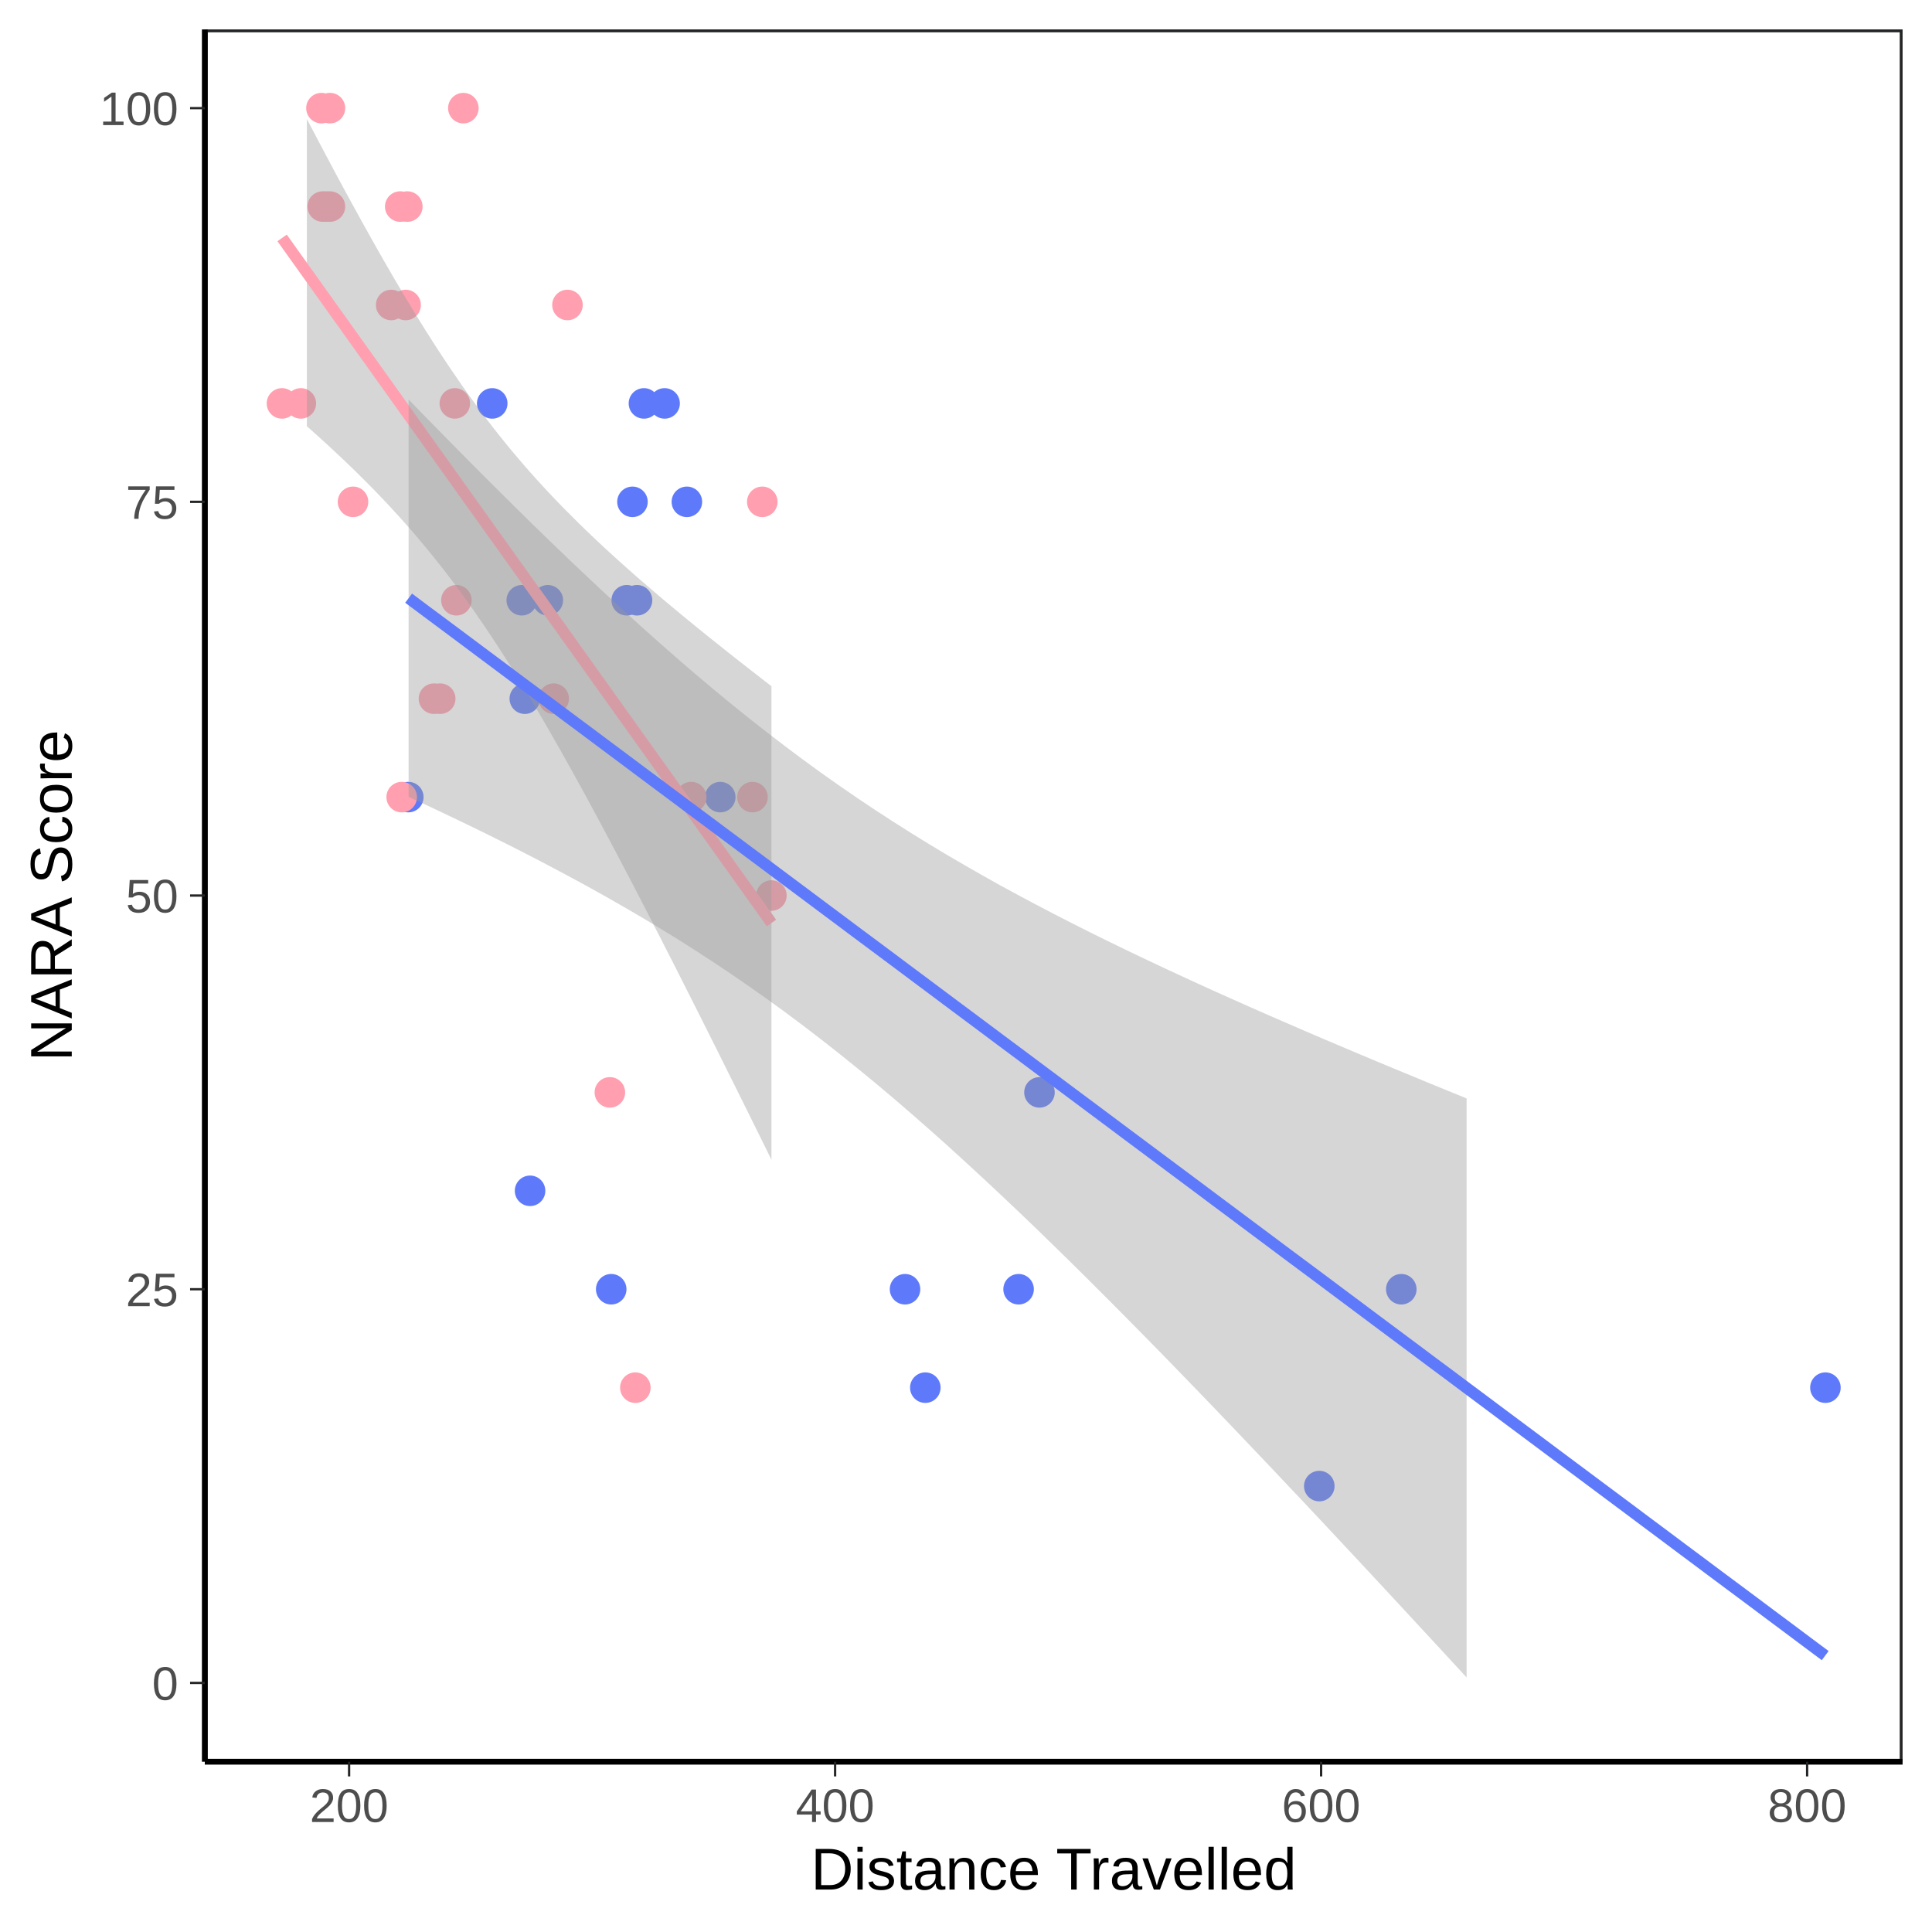
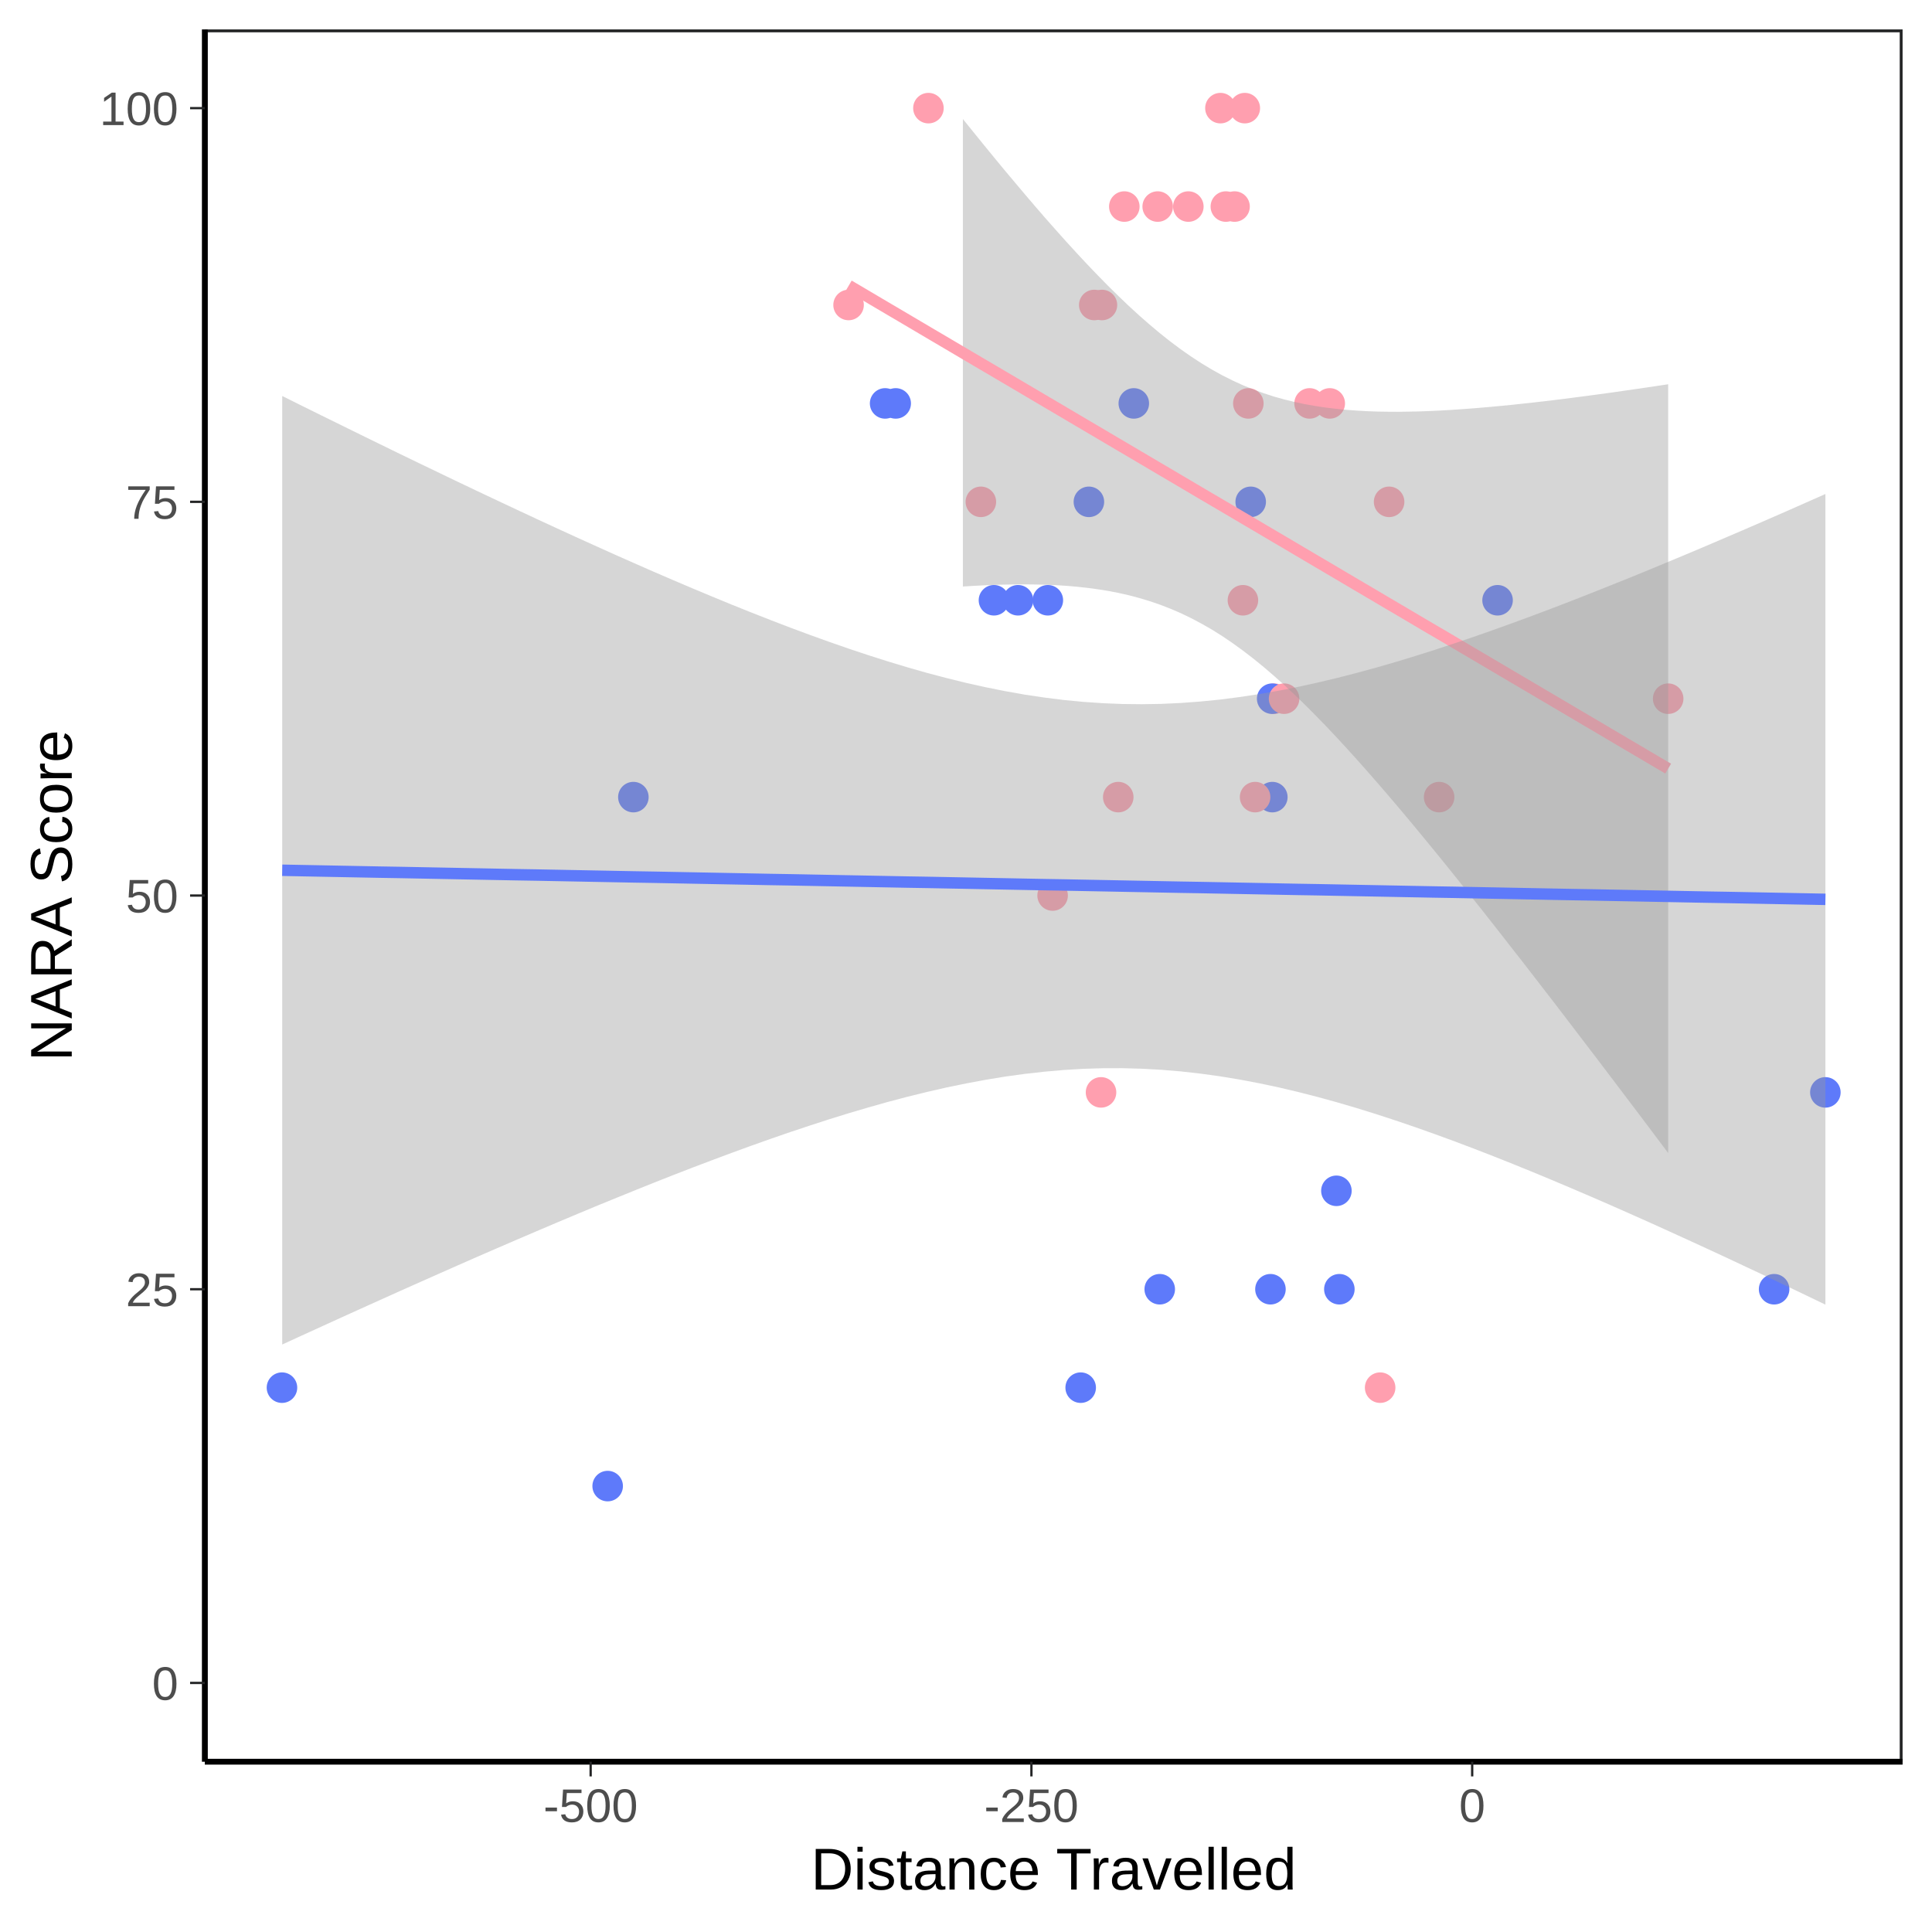
<svg xmlns="http://www.w3.org/2000/svg" class="svglite" width="360.00pt" height="360.00pt" viewBox="0 0 360.00 360.00">
  <defs>
    <style type="text/css">
    .svglite line, .svglite polyline, .svglite polygon, .svglite path, .svglite rect, .svglite circle {
      fill: none;
      stroke: #000000;
      stroke-linecap: round;
      stroke-linejoin: round;
      stroke-miterlimit: 10.00;
    }
    .svglite text {
      white-space: pre;
    }
  </style>
  </defs>
  <rect width="100%" height="100%" style="stroke: none; fill: #FFFFFF;" />
  <defs>
    <clipPath id="cpMC4wMHwzNjAuMDB8MC4wMHwzNjAuMDA=">
      <rect x="0.00" y="0.00" width="360.00" height="360.00" />
    </clipPath>
  </defs>
  <g clip-path="url(#cpMC4wMHwzNjAuMDB8MC4wMHwzNjAuMDA=)">
    <rect x="0" y="0.00" width="360.00" height="360.00" style="stroke-width: 1.07; stroke: #FFFFFF; fill: #FFFFFF;" />
  </g>
  <defs>
    <clipPath id="cpMzguMTZ8MzU0LjUyfDUuNDh8MzI4LjI3">
      <rect x="38.16" y="5.48" width="316.36" height="322.79" />
    </clipPath>
  </defs>
  <g clip-path="url(#cpMzguMTZ8MzU0LjUyfDUuNDh8MzI4LjI3)">
    <rect x="38.16" y="5.48" width="316.36" height="322.79" style="stroke-width: 1.07; stroke: #242526; fill: #FFFFFF;" />
-     <circle cx="113.64" cy="203.55" r="2.49" style="stroke-width: 0.71; stroke: #FF9FAF; fill: #FF9FAF;" />
-     <circle cx="59.90" cy="20.15" r="2.49" style="stroke-width: 0.71; stroke: #FF9FAF; fill: #FF9FAF;" />
-     <circle cx="142.04" cy="93.51" r="2.49" style="stroke-width: 0.71; stroke: #FF9FAF; fill: #FF9FAF;" />
-     <circle cx="84.75" cy="75.17" r="2.49" style="stroke-width: 0.71; stroke: #FF9FAF; fill: #FF9FAF;" />
-     <circle cx="75.90" cy="38.49" r="2.49" style="stroke-width: 0.71; stroke: #FF9FAF; fill: #FF9FAF;" />
-     <circle cx="76.08" cy="148.53" r="2.49" style="stroke-width: 0.71; stroke: #5E7AFA; fill: #5E7AFA;" />
-     <circle cx="85.04" cy="111.85" r="2.49" style="stroke-width: 0.71; stroke: #FF9FAF; fill: #FF9FAF;" />
-     <circle cx="140.21" cy="148.53" r="2.49" style="stroke-width: 0.71; stroke: #FF9FAF; fill: #FF9FAF;" />
-     <circle cx="103.17" cy="130.19" r="2.49" style="stroke-width: 0.71; stroke: #FF9FAF; fill: #FF9FAF;" />
-     <circle cx="168.64" cy="240.23" r="2.49" style="stroke-width: 0.71; stroke: #5E7AFA; fill: #5E7AFA;" />
-     <circle cx="60.78" cy="38.49" r="2.49" style="stroke-width: 0.71; stroke: #FF9FAF; fill: #FF9FAF;" />
-     <circle cx="86.34" cy="20.15" r="2.49" style="stroke-width: 0.71; stroke: #FF9FAF; fill: #FF9FAF;" />
-     <circle cx="134.21" cy="148.53" r="2.49" style="stroke-width: 0.71; stroke: #5E7AFA; fill: #5E7AFA;" />
-     <circle cx="118.70" cy="111.85" r="2.49" style="stroke-width: 0.71; stroke: #5E7AFA; fill: #5E7AFA;" />
-     <circle cx="97.79" cy="130.19" r="2.49" style="stroke-width: 0.71; stroke: #5E7AFA; fill: #5E7AFA;" />
-     <circle cx="245.83" cy="276.91" r="2.49" style="stroke-width: 0.71; stroke: #5E7AFA; fill: #5E7AFA;" />
-     <circle cx="193.69" cy="203.55" r="2.49" style="stroke-width: 0.71; stroke: #5E7AFA; fill: #5E7AFA;" />
-     <circle cx="116.78" cy="111.85" r="2.49" style="stroke-width: 0.71; stroke: #5E7AFA; fill: #5E7AFA;" />
-     <circle cx="91.72" cy="75.17" r="2.49" style="stroke-width: 0.71; stroke: #5E7AFA; fill: #5E7AFA;" />
-     <circle cx="97.22" cy="111.85" r="2.49" style="stroke-width: 0.71; stroke: #5E7AFA; fill: #5E7AFA;" />
-     <circle cx="105.74" cy="56.83" r="2.49" style="stroke-width: 0.71; stroke: #FF9FAF; fill: #FF9FAF;" />
-     <circle cx="117.85" cy="93.51" r="2.49" style="stroke-width: 0.71; stroke: #5E7AFA; fill: #5E7AFA;" />
-     <circle cx="189.80" cy="240.23" r="2.49" style="stroke-width: 0.71; stroke: #5E7AFA; fill: #5E7AFA;" />
-     <circle cx="52.54" cy="75.17" r="2.49" style="stroke-width: 0.71; stroke: #FF9FAF; fill: #FF9FAF;" />
-     <circle cx="75.58" cy="56.83" r="2.49" style="stroke-width: 0.71; stroke: #FF9FAF; fill: #FF9FAF;" />
-     <circle cx="82.03" cy="130.19" r="2.49" style="stroke-width: 0.71; stroke: #FF9FAF; fill: #FF9FAF;" />
-     <circle cx="128.80" cy="148.53" r="2.49" style="stroke-width: 0.71; stroke: #FF9FAF; fill: #FF9FAF;" />
-     <circle cx="61.48" cy="20.15" r="2.49" style="stroke-width: 0.71; stroke: #FF9FAF; fill: #FF9FAF;" />
-     <circle cx="80.86" cy="130.19" r="2.49" style="stroke-width: 0.71; stroke: #FF9FAF; fill: #FF9FAF;" />
-     <circle cx="143.74" cy="166.87" r="2.49" style="stroke-width: 0.71; stroke: #FF9FAF; fill: #FF9FAF;" />
-     <circle cx="72.89" cy="56.83" r="2.49" style="stroke-width: 0.71; stroke: #FF9FAF; fill: #FF9FAF;" />
-     <circle cx="65.78" cy="93.51" r="2.49" style="stroke-width: 0.71; stroke: #FF9FAF; fill: #FF9FAF;" />
-     <circle cx="56.06" cy="75.17" r="2.49" style="stroke-width: 0.71; stroke: #FF9FAF; fill: #FF9FAF;" />
-     <circle cx="74.85" cy="148.53" r="2.49" style="stroke-width: 0.71; stroke: #FF9FAF; fill: #FF9FAF;" />
-     <circle cx="118.39" cy="258.57" r="2.49" style="stroke-width: 0.71; stroke: #FF9FAF; fill: #FF9FAF;" />
-     <circle cx="119.99" cy="75.17" r="2.49" style="stroke-width: 0.71; stroke: #5E7AFA; fill: #5E7AFA;" />
-     <circle cx="172.42" cy="258.57" r="2.49" style="stroke-width: 0.71; stroke: #5E7AFA; fill: #5E7AFA;" />
-     <circle cx="102.08" cy="111.85" r="2.49" style="stroke-width: 0.71; stroke: #5E7AFA; fill: #5E7AFA;" />
-     <circle cx="123.84" cy="75.17" r="2.49" style="stroke-width: 0.71; stroke: #5E7AFA; fill: #5E7AFA;" />
-     <circle cx="98.77" cy="221.89" r="2.49" style="stroke-width: 0.71; stroke: #5E7AFA; fill: #5E7AFA;" />
-     <circle cx="113.89" cy="240.23" r="2.49" style="stroke-width: 0.71; stroke: #5E7AFA; fill: #5E7AFA;" />
-     <circle cx="127.99" cy="93.51" r="2.49" style="stroke-width: 0.71; stroke: #5E7AFA; fill: #5E7AFA;" />
-     <circle cx="261.11" cy="240.23" r="2.49" style="stroke-width: 0.71; stroke: #5E7AFA; fill: #5E7AFA;" />
-     <circle cx="340.14" cy="258.57" r="2.49" style="stroke-width: 0.71; stroke: #5E7AFA; fill: #5E7AFA;" />
-     <circle cx="60.13" cy="38.49" r="2.49" style="stroke-width: 0.71; stroke: #FF9FAF; fill: #FF9FAF;" />
-     <circle cx="61.48" cy="38.49" r="2.49" style="stroke-width: 0.71; stroke: #FF9FAF; fill: #FF9FAF;" />
-     <circle cx="74.58" cy="38.49" r="2.49" style="stroke-width: 0.71; stroke: #FF9FAF; fill: #FF9FAF;" />
-     <polygon points="57.18,22.18 58.34,24.38 59.49,26.57 60.65,28.76 61.80,30.92 62.95,33.08 64.11,35.22 65.26,37.34 66.42,39.45 67.57,41.54 68.73,43.62 69.88,45.67 71.03,47.71 72.19,49.72 73.34,51.71 74.50,53.67 75.65,55.61 76.81,57.52 77.96,59.41 79.11,61.27 80.27,63.09 81.42,64.89 82.58,66.65 83.73,68.38 84.89,70.08 86.04,71.75 87.19,73.38 88.35,74.98 89.50,76.55 90.66,78.08 91.81,79.58 92.97,81.05 94.12,82.48 95.27,83.89 96.43,85.26 97.58,86.61 98.74,87.93 99.89,89.22 101.05,90.49 102.20,91.73 103.35,92.95 104.51,94.15 105.66,95.32 106.82,96.48 107.97,97.62 109.13,98.75 110.28,99.85 111.43,100.94 112.59,102.02 113.74,103.08 114.90,104.13 116.05,105.17 117.21,106.20 118.36,107.22 119.51,108.22 120.67,109.22 121.82,110.21 122.98,111.19 124.13,112.17 125.29,113.13 126.44,114.09 127.59,115.04 128.75,115.99 129.90,116.93 131.06,117.87 132.21,118.80 133.37,119.72 134.52,120.64 135.67,121.56 136.83,122.47 137.98,123.38 139.14,124.28 140.29,125.18 141.45,126.08 142.60,126.98 143.75,127.87 143.75,216.11 142.60,213.77 141.45,211.44 140.29,209.10 139.14,206.77 137.98,204.44 136.83,202.12 135.67,199.80 134.52,197.49 133.37,195.17 132.21,192.87 131.06,190.57 129.90,188.27 128.75,185.98 127.59,183.69 126.44,181.41 125.29,179.14 124.13,176.87 122.98,174.62 121.82,172.37 120.67,170.12 119.51,167.89 118.36,165.66 117.21,163.45 116.05,161.25 114.90,159.05 113.74,156.87 112.59,154.70 111.43,152.55 110.28,150.41 109.13,148.28 107.97,146.17 106.82,144.08 105.66,142.01 104.51,139.95 103.35,137.92 102.20,135.91 101.05,133.92 99.89,131.95 98.74,130.01 97.58,128.10 96.43,126.22 95.27,124.36 94.12,122.53 92.97,120.74 91.81,118.97 90.66,117.24 89.50,115.54 88.35,113.87 87.19,112.24 86.04,110.64 84.89,109.07 83.73,107.54 82.58,106.04 81.42,104.58 80.27,103.14 79.11,101.74 77.96,100.36 76.81,99.01 75.65,97.69 74.50,96.40 73.34,95.14 72.19,93.89 71.03,92.67 69.88,91.47 68.73,90.30 67.57,89.14 66.42,88.00 65.26,86.87 64.11,85.77 62.95,84.68 61.80,83.60 60.65,82.54 59.49,81.49 58.34,80.45 57.18,79.42 " style="stroke-width: 0.00; stroke: none; stroke-linecap: butt; fill: #999999; fill-opacity: 0.40;" />
-     <polyline points="57.18,22.18 58.34,24.38 59.49,26.57 60.65,28.76 61.80,30.92 62.95,33.08 64.11,35.22 65.26,37.34 66.42,39.45 67.57,41.54 68.73,43.62 69.88,45.67 71.03,47.71 72.19,49.72 73.34,51.71 74.50,53.67 75.65,55.61 76.81,57.52 77.96,59.41 79.11,61.27 80.27,63.09 81.42,64.89 82.58,66.65 83.73,68.38 84.89,70.08 86.04,71.75 87.19,73.38 88.35,74.98 89.50,76.55 90.66,78.08 91.81,79.58 92.97,81.05 94.12,82.48 95.27,83.89 96.43,85.26 97.58,86.61 98.74,87.93 99.89,89.22 101.05,90.49 102.20,91.73 103.35,92.95 104.51,94.15 105.66,95.32 106.82,96.48 107.97,97.62 109.13,98.75 110.28,99.85 111.43,100.94 112.59,102.02 113.74,103.08 114.90,104.13 116.05,105.17 117.21,106.20 118.36,107.22 119.51,108.22 120.67,109.22 121.82,110.21 122.98,111.19 124.13,112.17 125.29,113.13 126.44,114.09 127.59,115.04 128.75,115.99 129.90,116.93 131.06,117.87 132.21,118.80 133.37,119.72 134.52,120.64 135.67,121.56 136.83,122.47 137.98,123.38 139.14,124.28 140.29,125.18 141.45,126.08 142.60,126.98 143.75,127.87 " style="stroke-width: 2.13; stroke: none; stroke-linecap: butt;" />
-     <polyline points="143.75,216.11 142.60,213.77 141.45,211.44 140.29,209.10 139.14,206.77 137.98,204.44 136.83,202.12 135.67,199.80 134.52,197.49 133.37,195.17 132.21,192.87 131.06,190.57 129.90,188.27 128.75,185.98 127.59,183.69 126.44,181.41 125.29,179.14 124.13,176.87 122.98,174.62 121.82,172.37 120.67,170.12 119.51,167.89 118.36,165.66 117.21,163.45 116.05,161.25 114.90,159.05 113.74,156.87 112.59,154.70 111.43,152.55 110.28,150.41 109.13,148.28 107.97,146.17 106.82,144.08 105.66,142.01 104.51,139.95 103.35,137.92 102.20,135.91 101.05,133.92 99.89,131.95 98.74,130.01 97.58,128.10 96.43,126.22 95.27,124.36 94.12,122.53 92.97,120.74 91.81,118.97 90.66,117.24 89.50,115.54 88.35,113.87 87.19,112.24 86.04,110.64 84.89,109.07 83.73,107.54 82.58,106.04 81.42,104.58 80.27,103.14 79.11,101.74 77.96,100.36 76.81,99.01 75.65,97.69 74.50,96.40 73.34,95.14 72.19,93.89 71.03,92.67 69.88,91.47 68.73,90.30 67.57,89.14 66.42,88.00 65.26,86.87 64.11,85.77 62.95,84.68 61.80,83.60 60.65,82.54 59.49,81.49 58.34,80.45 57.18,79.42 " style="stroke-width: 2.13; stroke: none; stroke-linecap: butt;" />
-     <polyline points="52.57,44.33 53.72,45.95 54.87,47.57 56.03,49.18 57.18,50.80 58.34,52.41 59.49,54.03 60.65,55.65 61.80,57.26 62.95,58.88 64.11,60.49 65.26,62.11 66.42,63.73 67.57,65.34 68.73,66.96 69.88,68.57 71.03,70.19 72.19,71.80 73.34,73.42 74.50,75.04 75.65,76.65 76.81,78.27 77.96,79.88 79.11,81.50 80.27,83.12 81.42,84.73 82.58,86.35 83.73,87.96 84.89,89.58 86.04,91.20 87.19,92.81 88.35,94.43 89.50,96.04 90.66,97.66 91.81,99.28 92.97,100.89 94.12,102.51 95.27,104.12 96.43,105.74 97.58,107.35 98.74,108.97 99.89,110.59 101.05,112.20 102.20,113.82 103.35,115.43 104.51,117.05 105.66,118.67 106.82,120.28 107.97,121.90 109.13,123.51 110.28,125.13 111.43,126.75 112.59,128.36 113.74,129.98 114.90,131.59 116.05,133.21 117.21,134.83 118.36,136.44 119.51,138.06 120.67,139.67 121.82,141.29 122.98,142.90 124.13,144.52 125.29,146.14 126.44,147.75 127.59,149.37 128.75,150.98 129.90,152.60 131.06,154.22 132.21,155.83 133.37,157.45 134.52,159.06 135.67,160.68 136.83,162.30 137.98,163.91 139.14,165.53 140.29,167.14 141.45,168.76 142.60,170.38 143.75,171.99 " style="stroke-width: 2.13; stroke: #FF9FAF; stroke-linecap: butt;" />
-     <polygon points="76.14,74.44 79.48,77.88 82.83,81.29 86.17,84.68 89.51,88.05 92.85,91.38 96.19,94.69 99.53,97.97 102.87,101.21 106.21,104.42 109.56,107.59 112.90,110.72 116.24,113.80 119.58,116.83 122.92,119.81 126.26,122.74 129.60,125.62 132.94,128.43 136.29,131.19 139.63,133.88 142.97,136.50 146.31,139.06 149.65,141.56 152.99,143.99 156.33,146.35 159.67,148.65 163.02,150.89 166.36,153.06 169.70,155.18 173.04,157.24 176.38,159.25 179.72,161.20 183.06,163.11 186.40,164.98 189.75,166.80 193.09,168.58 196.43,170.33 199.77,172.04 203.11,173.72 206.45,175.37 209.79,176.99 213.13,178.59 216.48,180.17 219.82,181.72 223.16,183.26 226.50,184.78 229.84,186.27 233.18,187.76 236.52,189.23 239.86,190.68 243.21,192.13 246.55,193.56 249.89,194.98 253.23,196.39 256.57,197.79 259.91,199.18 263.25,200.56 266.59,201.94 269.94,203.31 273.28,204.67 273.28,312.57 269.94,308.94 266.59,305.32 263.25,301.71 259.91,298.10 256.57,294.50 253.23,290.92 249.89,287.34 246.55,283.77 243.21,280.21 239.86,276.67 236.52,273.13 233.18,269.62 229.84,266.11 226.50,262.62 223.16,259.15 219.82,255.70 216.48,252.26 213.13,248.85 209.79,245.46 206.45,242.10 203.11,238.76 199.77,235.45 196.43,232.18 193.09,228.93 189.75,225.73 186.40,222.56 183.06,219.44 179.72,216.36 176.38,213.32 173.04,210.34 169.70,207.42 166.36,204.54 163.02,201.73 159.67,198.98 156.33,196.29 152.99,193.67 149.65,191.11 146.31,188.61 142.97,186.19 139.63,183.83 136.29,181.53 132.94,179.29 129.60,177.12 126.26,175.00 122.92,172.95 119.58,170.94 116.24,168.99 112.90,167.08 109.56,165.22 106.21,163.40 102.87,161.62 99.53,159.87 96.19,158.16 92.85,156.48 89.51,154.83 86.17,153.21 82.83,151.61 79.48,150.03 76.14,148.48 " style="stroke-width: 0.00; stroke: none; stroke-linecap: butt; fill: #999999; fill-opacity: 0.40;" />
-     <polyline points="76.14,74.44 79.48,77.88 82.83,81.29 86.17,84.68 89.51,88.05 92.85,91.38 96.19,94.69 99.53,97.97 102.87,101.21 106.21,104.42 109.56,107.59 112.90,110.72 116.24,113.80 119.58,116.83 122.92,119.81 126.26,122.74 129.60,125.62 132.94,128.43 136.29,131.19 139.63,133.88 142.97,136.50 146.31,139.06 149.65,141.56 152.99,143.99 156.33,146.35 159.67,148.65 163.02,150.89 166.36,153.06 169.70,155.18 173.04,157.24 176.38,159.25 179.72,161.20 183.06,163.11 186.40,164.98 189.75,166.80 193.09,168.58 196.43,170.33 199.77,172.04 203.11,173.72 206.45,175.37 209.79,176.99 213.13,178.59 216.48,180.17 219.82,181.72 223.16,183.26 226.50,184.78 229.84,186.27 233.18,187.76 236.52,189.23 239.86,190.68 243.21,192.13 246.55,193.56 249.89,194.98 253.23,196.39 256.57,197.79 259.91,199.18 263.25,200.56 266.59,201.94 269.94,203.31 273.28,204.67 " style="stroke-width: 2.13; stroke: none; stroke-linecap: butt;" />
-     <polyline points="273.28,312.57 269.94,308.94 266.59,305.32 263.25,301.71 259.91,298.10 256.57,294.50 253.23,290.92 249.89,287.34 246.55,283.77 243.21,280.21 239.86,276.67 236.52,273.13 233.18,269.62 229.84,266.11 226.50,262.62 223.16,259.15 219.82,255.70 216.48,252.26 213.13,248.85 209.79,245.46 206.45,242.10 203.11,238.76 199.77,235.45 196.43,232.18 193.09,228.93 189.75,225.73 186.40,222.56 183.06,219.44 179.72,216.36 176.38,213.32 173.04,210.34 169.70,207.42 166.36,204.54 163.02,201.73 159.67,198.98 156.33,196.29 152.99,193.67 149.65,191.11 146.31,188.61 142.97,186.19 139.63,183.83 136.29,181.53 132.94,179.29 129.60,177.12 126.26,175.00 122.92,172.95 119.58,170.94 116.24,168.99 112.90,167.08 109.56,165.22 106.21,163.40 102.87,161.62 99.53,159.87 96.19,158.16 92.85,156.48 89.51,154.83 86.17,153.21 82.83,151.61 79.48,150.03 76.14,148.48 " style="stroke-width: 2.13; stroke: none; stroke-linecap: butt;" />
-     <polyline points="76.14,111.46 79.48,113.96 82.83,116.45 86.17,118.94 89.51,121.44 92.85,123.93 96.19,126.43 99.53,128.92 102.87,131.41 106.21,133.91 109.56,136.40 112.90,138.90 116.24,141.39 119.58,143.89 122.92,146.38 126.26,148.87 129.60,151.37 132.94,153.86 136.29,156.36 139.63,158.85 142.97,161.34 146.31,163.84 149.65,166.33 152.99,168.83 156.33,171.32 159.67,173.82 163.02,176.31 166.36,178.80 169.70,181.30 173.04,183.79 176.38,186.29 179.72,188.78 183.06,191.27 186.40,193.77 189.75,196.26 193.09,198.76 196.43,201.25 199.77,203.75 203.11,206.24 206.45,208.73 209.79,211.23 213.13,213.72 216.48,216.22 219.82,218.71 223.16,221.20 226.50,223.70 229.84,226.19 233.18,228.69 236.52,231.18 239.86,233.68 243.21,236.17 246.55,238.66 249.89,241.16 253.23,243.65 256.57,246.15 259.91,248.64 263.25,251.13 266.59,253.63 269.94,256.12 273.28,258.62 276.62,261.11 279.96,263.61 283.30,266.10 286.64,268.59 289.98,271.09 293.32,273.58 296.67,276.08 300.01,278.57 303.35,281.06 306.69,283.56 310.03,286.05 313.37,288.55 316.71,291.04 320.05,293.54 323.40,296.03 326.74,298.52 330.08,301.02 333.42,303.51 336.76,306.01 340.10,308.50 " style="stroke-width: 2.13; stroke: #5E7AFA; stroke-linecap: butt;" />
+     <circle cx="205.16" cy="203.55" r="2.49" style="stroke-width: 0.71; stroke: #FF9FAF; fill: #FF9FAF;" />
+     <circle cx="227.41" cy="20.15" r="2.49" style="stroke-width: 0.71; stroke: #FF9FAF; fill: #FF9FAF;" />
+     <circle cx="182.77" cy="93.51" r="2.49" style="stroke-width: 0.71; stroke: #FF9FAF; fill: #FF9FAF;" />
+     <circle cx="232.61" cy="75.17" r="2.49" style="stroke-width: 0.71; stroke: #FF9FAF; fill: #FF9FAF;" />
+     <circle cx="209.50" cy="38.49" r="2.49" style="stroke-width: 0.71; stroke: #FF9FAF; fill: #FF9FAF;" />
+     <circle cx="237.08" cy="148.53" r="2.49" style="stroke-width: 0.71; stroke: #5E7AFA; fill: #5E7AFA;" />
+     <circle cx="231.60" cy="111.85" r="2.49" style="stroke-width: 0.71; stroke: #FF9FAF; fill: #FF9FAF;" />
+     <circle cx="208.37" cy="148.53" r="2.49" style="stroke-width: 0.71; stroke: #FF9FAF; fill: #FF9FAF;" />
+     <circle cx="237.44" cy="130.19" r="2.49" style="stroke-width: 0.71; stroke: #FF9FAF; fill: #FF9FAF;" />
+     <circle cx="330.58" cy="240.23" r="2.49" style="stroke-width: 0.71; stroke: #5E7AFA; fill: #5E7AFA;" />
+     <circle cx="230.04" cy="38.49" r="2.49" style="stroke-width: 0.71; stroke: #FF9FAF; fill: #FF9FAF;" />
+     <circle cx="173.00" cy="20.15" r="2.49" style="stroke-width: 0.71; stroke: #FF9FAF; fill: #FF9FAF;" />
+     <circle cx="118.02" cy="148.53" r="2.49" style="stroke-width: 0.71; stroke: #5E7AFA; fill: #5E7AFA;" />
+     <circle cx="189.69" cy="111.85" r="2.49" style="stroke-width: 0.71; stroke: #5E7AFA; fill: #5E7AFA;" />
+     <circle cx="237.05" cy="130.19" r="2.49" style="stroke-width: 0.71; stroke: #5E7AFA; fill: #5E7AFA;" />
+     <circle cx="113.23" cy="276.91" r="2.49" style="stroke-width: 0.71; stroke: #5E7AFA; fill: #5E7AFA;" />
+     <circle cx="340.13" cy="203.55" r="2.49" style="stroke-width: 0.71; stroke: #5E7AFA; fill: #5E7AFA;" />
+     <circle cx="195.25" cy="111.85" r="2.49" style="stroke-width: 0.71; stroke: #5E7AFA; fill: #5E7AFA;" />
+     <circle cx="211.27" cy="75.17" r="2.49" style="stroke-width: 0.71; stroke: #5E7AFA; fill: #5E7AFA;" />
+     <circle cx="185.21" cy="111.85" r="2.49" style="stroke-width: 0.71; stroke: #5E7AFA; fill: #5E7AFA;" />
+     <circle cx="158.12" cy="56.83" r="2.49" style="stroke-width: 0.71; stroke: #FF9FAF; fill: #FF9FAF;" />
+     <circle cx="233.05" cy="93.51" r="2.49" style="stroke-width: 0.71; stroke: #5E7AFA; fill: #5E7AFA;" />
+     <circle cx="236.73" cy="240.23" r="2.49" style="stroke-width: 0.71; stroke: #5E7AFA; fill: #5E7AFA;" />
+     <circle cx="244.02" cy="75.17" r="2.49" style="stroke-width: 0.71; stroke: #FF9FAF; fill: #FF9FAF;" />
+     <circle cx="203.90" cy="56.83" r="2.49" style="stroke-width: 0.71; stroke: #FF9FAF; fill: #FF9FAF;" />
+     <circle cx="310.84" cy="130.19" r="2.49" style="stroke-width: 0.71; stroke: #FF9FAF; fill: #FF9FAF;" />
+     <circle cx="268.16" cy="148.53" r="2.49" style="stroke-width: 0.71; stroke: #FF9FAF; fill: #FF9FAF;" />
+     <circle cx="231.95" cy="20.15" r="2.49" style="stroke-width: 0.71; stroke: #FF9FAF; fill: #FF9FAF;" />
+     <circle cx="239.27" cy="130.19" r="2.49" style="stroke-width: 0.71; stroke: #FF9FAF; fill: #FF9FAF;" />
+     <circle cx="196.14" cy="166.87" r="2.49" style="stroke-width: 0.71; stroke: #FF9FAF; fill: #FF9FAF;" />
+     <circle cx="205.33" cy="56.83" r="2.49" style="stroke-width: 0.71; stroke: #FF9FAF; fill: #FF9FAF;" />
+     <circle cx="258.84" cy="93.51" r="2.49" style="stroke-width: 0.71; stroke: #FF9FAF; fill: #FF9FAF;" />
+     <circle cx="247.78" cy="75.17" r="2.49" style="stroke-width: 0.71; stroke: #FF9FAF; fill: #FF9FAF;" />
+     <circle cx="233.87" cy="148.53" r="2.49" style="stroke-width: 0.71; stroke: #FF9FAF; fill: #FF9FAF;" />
+     <circle cx="257.17" cy="258.57" r="2.49" style="stroke-width: 0.71; stroke: #FF9FAF; fill: #FF9FAF;" />
+     <circle cx="166.90" cy="75.17" r="2.49" style="stroke-width: 0.71; stroke: #5E7AFA; fill: #5E7AFA;" />
+     <circle cx="201.37" cy="258.57" r="2.49" style="stroke-width: 0.71; stroke: #5E7AFA; fill: #5E7AFA;" />
+     <circle cx="279.05" cy="111.85" r="2.49" style="stroke-width: 0.71; stroke: #5E7AFA; fill: #5E7AFA;" />
+     <circle cx="164.93" cy="75.17" r="2.49" style="stroke-width: 0.71; stroke: #5E7AFA; fill: #5E7AFA;" />
+     <circle cx="249.02" cy="221.89" r="2.49" style="stroke-width: 0.71; stroke: #5E7AFA; fill: #5E7AFA;" />
+     <circle cx="216.10" cy="240.23" r="2.49" style="stroke-width: 0.71; stroke: #5E7AFA; fill: #5E7AFA;" />
+     <circle cx="202.90" cy="93.51" r="2.49" style="stroke-width: 0.71; stroke: #5E7AFA; fill: #5E7AFA;" />
+     <circle cx="249.57" cy="240.23" r="2.49" style="stroke-width: 0.71; stroke: #5E7AFA; fill: #5E7AFA;" />
+     <circle cx="52.54" cy="258.57" r="2.49" style="stroke-width: 0.71; stroke: #5E7AFA; fill: #5E7AFA;" />
+     <circle cx="221.43" cy="38.49" r="2.49" style="stroke-width: 0.71; stroke: #FF9FAF; fill: #FF9FAF;" />
+     <circle cx="228.42" cy="38.49" r="2.49" style="stroke-width: 0.71; stroke: #FF9FAF; fill: #FF9FAF;" />
+     <circle cx="215.72" cy="38.49" r="2.49" style="stroke-width: 0.71; stroke: #FF9FAF; fill: #FF9FAF;" />
+     <polygon points="179.42,22.18 181.36,24.58 183.29,26.96 185.22,29.32 187.15,31.66 189.09,33.97 191.02,36.26 192.95,38.52 194.88,40.75 196.82,42.94 198.75,45.10 200.68,47.21 202.61,49.28 204.55,51.30 206.48,53.27 208.41,55.17 210.35,57.02 212.28,58.79 214.21,60.48 216.14,62.10 218.08,63.64 220.01,65.08 221.94,66.43 223.87,67.69 225.81,68.86 227.74,69.93 229.67,70.90 231.60,71.78 233.54,72.57 235.47,73.27 237.40,73.90 239.34,74.44 241.27,74.91 243.20,75.32 245.13,75.66 247.07,75.95 249.00,76.18 250.93,76.37 252.86,76.51 254.80,76.62 256.73,76.69 258.66,76.72 260.60,76.73 262.53,76.70 264.46,76.66 266.39,76.59 268.33,76.50 270.26,76.39 272.19,76.26 274.12,76.12 276.06,75.96 277.99,75.79 279.92,75.61 281.85,75.42 283.79,75.21 285.72,75.00 287.65,74.78 289.59,74.55 291.52,74.31 293.45,74.06 295.38,73.81 297.32,73.55 299.25,73.29 301.18,73.02 303.11,72.74 305.05,72.46 306.98,72.18 308.91,71.89 310.84,71.60 310.84,214.85 308.91,212.28 306.98,209.71 305.05,207.15 303.11,204.59 301.18,202.04 299.25,199.49 297.32,196.95 295.38,194.41 293.45,191.88 291.52,189.35 289.59,186.83 287.65,184.32 285.72,181.82 283.79,179.33 281.85,176.85 279.92,174.37 277.99,171.91 276.06,169.46 274.12,167.03 272.19,164.61 270.26,162.20 268.33,159.81 266.39,157.44 264.46,155.09 262.53,152.77 260.60,150.47 258.66,148.19 256.73,145.95 254.80,143.74 252.86,141.56 250.93,139.43 249.00,137.33 247.07,135.29 245.13,133.30 243.20,131.36 241.27,129.49 239.34,127.68 237.40,125.95 235.47,124.29 233.54,122.72 231.60,121.23 229.67,119.83 227.74,118.52 225.81,117.31 223.87,116.20 221.94,115.18 220.01,114.25 218.08,113.42 216.14,112.67 214.21,112.01 212.28,111.43 210.35,110.92 208.41,110.48 206.48,110.11 204.55,109.80 202.61,109.54 200.68,109.33 198.75,109.16 196.82,109.04 194.88,108.96 192.95,108.91 191.02,108.89 189.09,108.90 187.15,108.93 185.22,108.99 183.29,109.07 181.36,109.17 179.42,109.29 " style="stroke-width: 0.00; stroke: none; stroke-linecap: butt; fill: #999999; fill-opacity: 0.40;" />
+     <polyline points="179.42,22.18 181.36,24.58 183.29,26.96 185.22,29.32 187.15,31.66 189.09,33.97 191.02,36.26 192.95,38.52 194.88,40.75 196.82,42.94 198.75,45.10 200.68,47.21 202.61,49.28 204.55,51.30 206.48,53.27 208.41,55.17 210.35,57.02 212.28,58.79 214.21,60.48 216.14,62.10 218.08,63.64 220.01,65.08 221.94,66.43 223.87,67.69 225.81,68.86 227.74,69.93 229.67,70.90 231.60,71.78 233.54,72.57 235.47,73.27 237.40,73.90 239.34,74.44 241.27,74.91 243.20,75.32 245.13,75.66 247.07,75.95 249.00,76.18 250.93,76.37 252.86,76.51 254.80,76.62 256.73,76.69 258.66,76.72 260.60,76.73 262.53,76.70 264.46,76.66 266.39,76.59 268.33,76.50 270.26,76.39 272.19,76.26 274.12,76.12 276.06,75.96 277.99,75.79 279.92,75.61 281.85,75.42 283.79,75.21 285.72,75.00 287.65,74.78 289.59,74.55 291.52,74.31 293.45,74.06 295.38,73.81 297.32,73.55 299.25,73.29 301.18,73.02 303.11,72.74 305.05,72.46 306.98,72.18 308.91,71.89 310.84,71.60 " style="stroke-width: 2.13; stroke: none; stroke-linecap: butt;" />
+     <polyline points="310.84,214.85 308.91,212.28 306.98,209.71 305.05,207.15 303.11,204.59 301.18,202.04 299.25,199.49 297.32,196.95 295.38,194.41 293.45,191.88 291.52,189.35 289.59,186.83 287.65,184.32 285.72,181.82 283.79,179.33 281.85,176.85 279.92,174.37 277.99,171.91 276.06,169.46 274.12,167.03 272.19,164.61 270.26,162.20 268.33,159.81 266.39,157.44 264.46,155.09 262.53,152.77 260.60,150.47 258.66,148.19 256.73,145.95 254.80,143.74 252.86,141.56 250.93,139.43 249.00,137.33 247.07,135.29 245.13,133.30 243.20,131.36 241.27,129.49 239.34,127.68 237.40,125.95 235.47,124.29 233.54,122.72 231.60,121.23 229.67,119.83 227.74,118.52 225.81,117.31 223.87,116.20 221.94,115.18 220.01,114.25 218.08,113.42 216.14,112.67 214.21,112.01 212.28,111.43 210.35,110.92 208.41,110.48 206.48,110.11 204.55,109.80 202.61,109.54 200.68,109.33 198.75,109.16 196.82,109.04 194.88,108.96 192.95,108.91 191.02,108.89 189.09,108.90 187.15,108.93 185.22,108.99 183.29,109.07 181.36,109.17 179.42,109.29 " style="stroke-width: 2.13; stroke: none; stroke-linecap: butt;" />
+     <polyline points="158.16,53.20 160.10,54.34 162.03,55.48 163.96,56.62 165.89,57.76 167.83,58.90 169.76,60.04 171.69,61.18 173.62,62.32 175.56,63.46 177.49,64.60 179.42,65.74 181.36,66.88 183.29,68.02 185.22,69.15 187.15,70.29 189.09,71.43 191.02,72.57 192.95,73.71 194.88,74.85 196.82,75.99 198.75,77.13 200.68,78.27 202.61,79.41 204.55,80.55 206.48,81.69 208.41,82.83 210.35,83.97 212.28,85.11 214.21,86.25 216.14,87.39 218.08,88.53 220.01,89.67 221.94,90.81 223.87,91.95 225.81,93.09 227.74,94.22 229.67,95.36 231.60,96.50 233.54,97.64 235.47,98.78 237.40,99.92 239.34,101.06 241.27,102.20 243.20,103.34 245.13,104.48 247.07,105.62 249.00,106.76 250.93,107.90 252.86,109.04 254.80,110.18 256.73,111.32 258.66,112.46 260.60,113.60 262.53,114.74 264.46,115.88 266.39,117.02 268.33,118.15 270.26,119.29 272.19,120.43 274.12,121.57 276.06,122.71 277.99,123.85 279.92,124.99 281.85,126.13 283.79,127.27 285.72,128.41 287.65,129.55 289.59,130.69 291.52,131.83 293.45,132.97 295.38,134.11 297.32,135.25 299.25,136.39 301.18,137.53 303.11,138.67 305.05,139.81 306.98,140.95 308.91,142.09 310.84,143.22 " style="stroke-width: 2.13; stroke: #FF9FAF; stroke-linecap: butt;" />
+     <polygon points="52.59,73.79 56.23,75.60 59.87,77.40 63.51,79.19 67.15,80.98 70.79,82.76 74.43,84.54 78.07,86.30 81.71,88.05 85.35,89.80 88.99,91.53 92.63,93.25 96.27,94.96 99.91,96.66 103.55,98.34 107.19,100.01 110.83,101.66 114.47,103.30 118.11,104.91 121.75,106.51 125.39,108.08 129.03,109.63 132.67,111.15 136.31,112.65 139.95,114.11 143.59,115.54 147.23,116.94 150.87,118.29 154.51,119.60 158.15,120.87 161.79,122.08 165.43,123.24 169.07,124.34 172.71,125.38 176.35,126.34 179.99,127.24 183.63,128.05 187.27,128.78 190.91,129.43 194.55,129.97 198.19,130.43 201.83,130.78 205.47,131.03 209.11,131.18 212.74,131.22 216.38,131.16 220.02,130.99 223.66,130.72 227.30,130.36 230.94,129.89 234.58,129.34 238.22,128.71 241.86,127.99 245.50,127.19 249.14,126.33 252.78,125.39 256.42,124.40 260.06,123.35 263.70,122.24 267.34,121.09 270.98,119.89 274.62,118.66 278.26,117.38 281.90,116.07 285.54,114.73 289.18,113.36 292.82,111.96 296.46,110.53 300.10,109.08 303.74,107.62 307.38,106.13 311.02,104.62 314.66,103.10 318.30,101.56 321.94,100.00 325.58,98.44 329.22,96.86 332.86,95.27 336.50,93.66 340.14,92.05 340.14,243.10 336.50,241.35 332.86,239.61 329.22,237.88 325.58,236.17 321.94,234.46 318.30,232.77 314.66,231.10 311.02,229.44 307.38,227.79 303.74,226.17 300.10,224.56 296.46,222.98 292.82,221.42 289.18,219.88 285.54,218.37 281.90,216.89 278.26,215.44 274.62,214.03 270.98,212.65 267.34,211.32 263.70,210.03 260.06,208.79 256.42,207.60 252.78,206.47 249.14,205.40 245.50,204.40 241.86,203.47 238.22,202.61 234.58,201.84 230.94,201.15 227.30,200.55 223.66,200.05 220.02,199.64 216.38,199.34 212.74,199.14 209.11,199.04 205.47,199.05 201.83,199.16 198.19,199.38 194.55,199.70 190.91,200.11 187.27,200.61 183.63,201.21 179.99,201.89 176.35,202.64 172.71,203.47 169.07,204.37 165.43,205.33 161.79,206.36 158.15,207.43 154.51,208.56 150.87,209.74 147.23,210.95 143.59,212.21 139.95,213.50 136.31,214.83 132.67,216.19 129.03,217.57 125.39,218.98 121.75,220.42 118.11,221.88 114.47,223.36 110.83,224.85 107.19,226.37 103.55,227.90 99.91,229.45 96.27,231.01 92.63,232.58 88.99,234.16 85.35,235.76 81.71,237.37 78.07,238.99 74.43,240.61 70.79,242.25 67.15,243.89 63.51,245.54 59.87,247.20 56.23,248.86 52.59,250.53 " style="stroke-width: 0.00; stroke: none; stroke-linecap: butt; fill: #999999; fill-opacity: 0.40;" />
+     <polyline points="52.59,73.79 56.23,75.60 59.87,77.40 63.51,79.19 67.15,80.98 70.79,82.76 74.43,84.54 78.07,86.30 81.71,88.05 85.35,89.80 88.99,91.53 92.63,93.25 96.27,94.96 99.91,96.66 103.55,98.34 107.19,100.01 110.83,101.66 114.47,103.30 118.11,104.91 121.75,106.51 125.39,108.08 129.03,109.63 132.67,111.15 136.31,112.65 139.95,114.11 143.59,115.54 147.23,116.94 150.87,118.29 154.51,119.60 158.15,120.87 161.79,122.08 165.43,123.24 169.07,124.34 172.71,125.38 176.35,126.34 179.99,127.24 183.63,128.05 187.27,128.78 190.91,129.43 194.55,129.97 198.19,130.43 201.83,130.78 205.47,131.03 209.11,131.18 212.74,131.22 216.38,131.16 220.02,130.99 223.66,130.72 227.30,130.36 230.94,129.89 234.58,129.34 238.22,128.71 241.86,127.99 245.50,127.19 249.14,126.33 252.78,125.39 256.42,124.40 260.06,123.35 263.70,122.24 267.34,121.09 270.98,119.89 274.62,118.66 278.26,117.38 281.90,116.07 285.54,114.73 289.18,113.36 292.82,111.96 296.46,110.53 300.10,109.08 303.74,107.62 307.38,106.13 311.02,104.62 314.66,103.10 318.30,101.56 321.94,100.00 325.58,98.44 329.22,96.86 332.86,95.27 336.50,93.66 340.14,92.05 " style="stroke-width: 2.13; stroke: none; stroke-linecap: butt;" />
+     <polyline points="340.14,243.10 336.50,241.35 332.86,239.61 329.22,237.88 325.58,236.17 321.94,234.46 318.30,232.77 314.66,231.10 311.02,229.44 307.38,227.79 303.74,226.17 300.10,224.56 296.46,222.98 292.82,221.42 289.18,219.88 285.54,218.37 281.90,216.89 278.26,215.44 274.62,214.03 270.98,212.65 267.34,211.32 263.70,210.03 260.06,208.79 256.42,207.60 252.78,206.47 249.14,205.40 245.50,204.40 241.86,203.47 238.22,202.61 234.58,201.84 230.94,201.15 227.30,200.55 223.66,200.05 220.02,199.64 216.38,199.34 212.74,199.14 209.11,199.04 205.47,199.05 201.83,199.16 198.19,199.38 194.55,199.70 190.91,200.11 187.27,200.61 183.63,201.21 179.99,201.89 176.35,202.64 172.71,203.47 169.07,204.37 165.43,205.33 161.79,206.36 158.15,207.43 154.51,208.56 150.87,209.74 147.23,210.95 143.59,212.21 139.95,213.50 136.31,214.83 132.67,216.19 129.03,217.57 125.39,218.98 121.75,220.42 118.11,221.88 114.47,223.36 110.83,224.85 107.19,226.37 103.55,227.90 99.91,229.45 96.27,231.01 92.63,232.58 88.99,234.16 85.35,235.76 81.71,237.37 78.07,238.99 74.43,240.61 70.79,242.25 67.15,243.89 63.51,245.54 59.87,247.20 56.23,248.86 52.59,250.53 " style="stroke-width: 2.13; stroke: none; stroke-linecap: butt;" />
+     <polyline points="52.59,162.16 56.23,162.23 59.87,162.30 63.51,162.37 67.15,162.44 70.79,162.51 74.43,162.57 78.07,162.64 81.71,162.71 85.35,162.78 88.99,162.85 92.63,162.92 96.27,162.99 99.91,163.05 103.55,163.12 107.19,163.19 110.83,163.26 114.47,163.33 118.11,163.40 121.75,163.46 125.39,163.53 129.03,163.60 132.67,163.67 136.31,163.74 139.95,163.81 143.59,163.88 147.23,163.94 150.87,164.01 154.51,164.08 158.15,164.15 161.79,164.22 165.43,164.29 169.07,164.36 172.71,164.42 176.35,164.49 179.99,164.56 183.63,164.63 187.27,164.70 190.91,164.77 194.55,164.84 198.19,164.90 201.83,164.97 205.47,165.04 209.11,165.11 212.74,165.18 216.38,165.25 220.02,165.32 223.66,165.38 227.30,165.45 230.94,165.52 234.58,165.59 238.22,165.66 241.86,165.73 245.50,165.79 249.14,165.86 252.78,165.93 256.42,166.00 260.06,166.07 263.70,166.14 267.34,166.21 270.98,166.27 274.62,166.34 278.26,166.41 281.90,166.48 285.54,166.55 289.18,166.62 292.82,166.69 296.46,166.75 300.10,166.82 303.74,166.89 307.38,166.96 311.02,167.03 314.66,167.10 318.30,167.17 321.94,167.23 325.58,167.30 329.22,167.37 332.86,167.44 336.50,167.51 340.14,167.58 " style="stroke-width: 2.13; stroke: #5E7AFA; stroke-linecap: butt;" />
  </g>
  <g clip-path="url(#cpMC4wMHwzNjAuMDB8MC4wMHwzNjAuMDA=)">
    <polyline points="38.16,328.27 38.16,5.48 " style="stroke-width: 1.07; stroke-linecap: butt;" />
    <text x="33.23" y="316.75" text-anchor="end" style="font-size: 8.80px;fill: #4D4D4D; font-family: &quot;Arial&quot;;" textLength="4.90px" lengthAdjust="spacingAndGlyphs">0</text>
    <text x="33.23" y="243.39" text-anchor="end" style="font-size: 8.80px;fill: #4D4D4D; font-family: &quot;Arial&quot;;" textLength="9.79px" lengthAdjust="spacingAndGlyphs">25</text>
    <text x="33.23" y="170.03" text-anchor="end" style="font-size: 8.80px;fill: #4D4D4D; font-family: &quot;Arial&quot;;" textLength="9.79px" lengthAdjust="spacingAndGlyphs">50</text>
    <text x="33.23" y="96.67" text-anchor="end" style="font-size: 8.80px;fill: #4D4D4D; font-family: &quot;Arial&quot;;" textLength="9.79px" lengthAdjust="spacingAndGlyphs">75</text>
    <text x="33.23" y="23.31" text-anchor="end" style="font-size: 8.80px;fill: #4D4D4D; font-family: &quot;Arial&quot;;" textLength="14.69px" lengthAdjust="spacingAndGlyphs">100</text>
    <polyline points="35.42,313.59 38.16,313.59 " style="stroke-width: 0.43; stroke: #242526; stroke-linecap: butt;" />
    <polyline points="35.42,240.23 38.16,240.23 " style="stroke-width: 0.43; stroke: #242526; stroke-linecap: butt;" />
    <polyline points="35.42,166.87 38.16,166.87 " style="stroke-width: 0.43; stroke: #242526; stroke-linecap: butt;" />
    <polyline points="35.42,93.51 38.16,93.51 " style="stroke-width: 0.43; stroke: #242526; stroke-linecap: butt;" />
    <polyline points="35.42,20.15 38.16,20.15 " style="stroke-width: 0.43; stroke: #242526; stroke-linecap: butt;" />
    <polyline points="38.16,328.27 354.52,328.27 " style="stroke-width: 1.07; stroke-linecap: butt;" />
-     <polyline points="65.05,331.01 65.05,328.27 " style="stroke-width: 0.43; stroke: #242526; stroke-linecap: butt;" />
-     <polyline points="155.61,331.01 155.61,328.27 " style="stroke-width: 0.43; stroke: #242526; stroke-linecap: butt;" />
-     <polyline points="246.17,331.01 246.17,328.27 " style="stroke-width: 0.43; stroke: #242526; stroke-linecap: butt;" />
-     <polyline points="336.73,331.01 336.73,328.27 " style="stroke-width: 0.43; stroke: #242526; stroke-linecap: butt;" />
-     <text x="65.05" y="339.50" text-anchor="middle" style="font-size: 8.80px;fill: #4D4D4D; font-family: &quot;Arial&quot;;" textLength="14.69px" lengthAdjust="spacingAndGlyphs">200</text>
-     <text x="155.61" y="339.50" text-anchor="middle" style="font-size: 8.80px;fill: #4D4D4D; font-family: &quot;Arial&quot;;" textLength="14.69px" lengthAdjust="spacingAndGlyphs">400</text>
-     <text x="246.17" y="339.50" text-anchor="middle" style="font-size: 8.80px;fill: #4D4D4D; font-family: &quot;Arial&quot;;" textLength="14.69px" lengthAdjust="spacingAndGlyphs">600</text>
-     <text x="336.73" y="339.50" text-anchor="middle" style="font-size: 8.80px;fill: #4D4D4D; font-family: &quot;Arial&quot;;" textLength="14.69px" lengthAdjust="spacingAndGlyphs">800</text>
+     <polyline points="110.06,331.01 110.06,328.27 " style="stroke-width: 0.43; stroke: #242526; stroke-linecap: butt;" />
+     <polyline points="192.19,331.01 192.19,328.27 " style="stroke-width: 0.43; stroke: #242526; stroke-linecap: butt;" />
+     <polyline points="274.32,331.01 274.32,328.27 " style="stroke-width: 0.43; stroke: #242526; stroke-linecap: butt;" />
+     <text x="110.06" y="339.50" text-anchor="middle" style="font-size: 8.80px;fill: #4D4D4D; font-family: &quot;Arial&quot;;" textLength="17.62px" lengthAdjust="spacingAndGlyphs">-500</text>
+     <text x="192.19" y="339.50" text-anchor="middle" style="font-size: 8.80px;fill: #4D4D4D; font-family: &quot;Arial&quot;;" textLength="17.62px" lengthAdjust="spacingAndGlyphs">-250</text>
+     <text x="274.32" y="339.50" text-anchor="middle" style="font-size: 8.80px;fill: #4D4D4D; font-family: &quot;Arial&quot;;" textLength="4.90px" lengthAdjust="spacingAndGlyphs">0</text>
    <text x="196.34" y="352.09" text-anchor="middle" style="font-size: 11.00px; font-family: &quot;Arial&quot;;" textLength="91.09px" lengthAdjust="spacingAndGlyphs">Distance Travelled</text>
    <text transform="translate(13.37,166.87) rotate(-90)" text-anchor="middle" style="font-size: 11.00px; font-family: &quot;Arial&quot;;" textLength="62.35px" lengthAdjust="spacingAndGlyphs">NARA Score</text>
  </g>
</svg>
